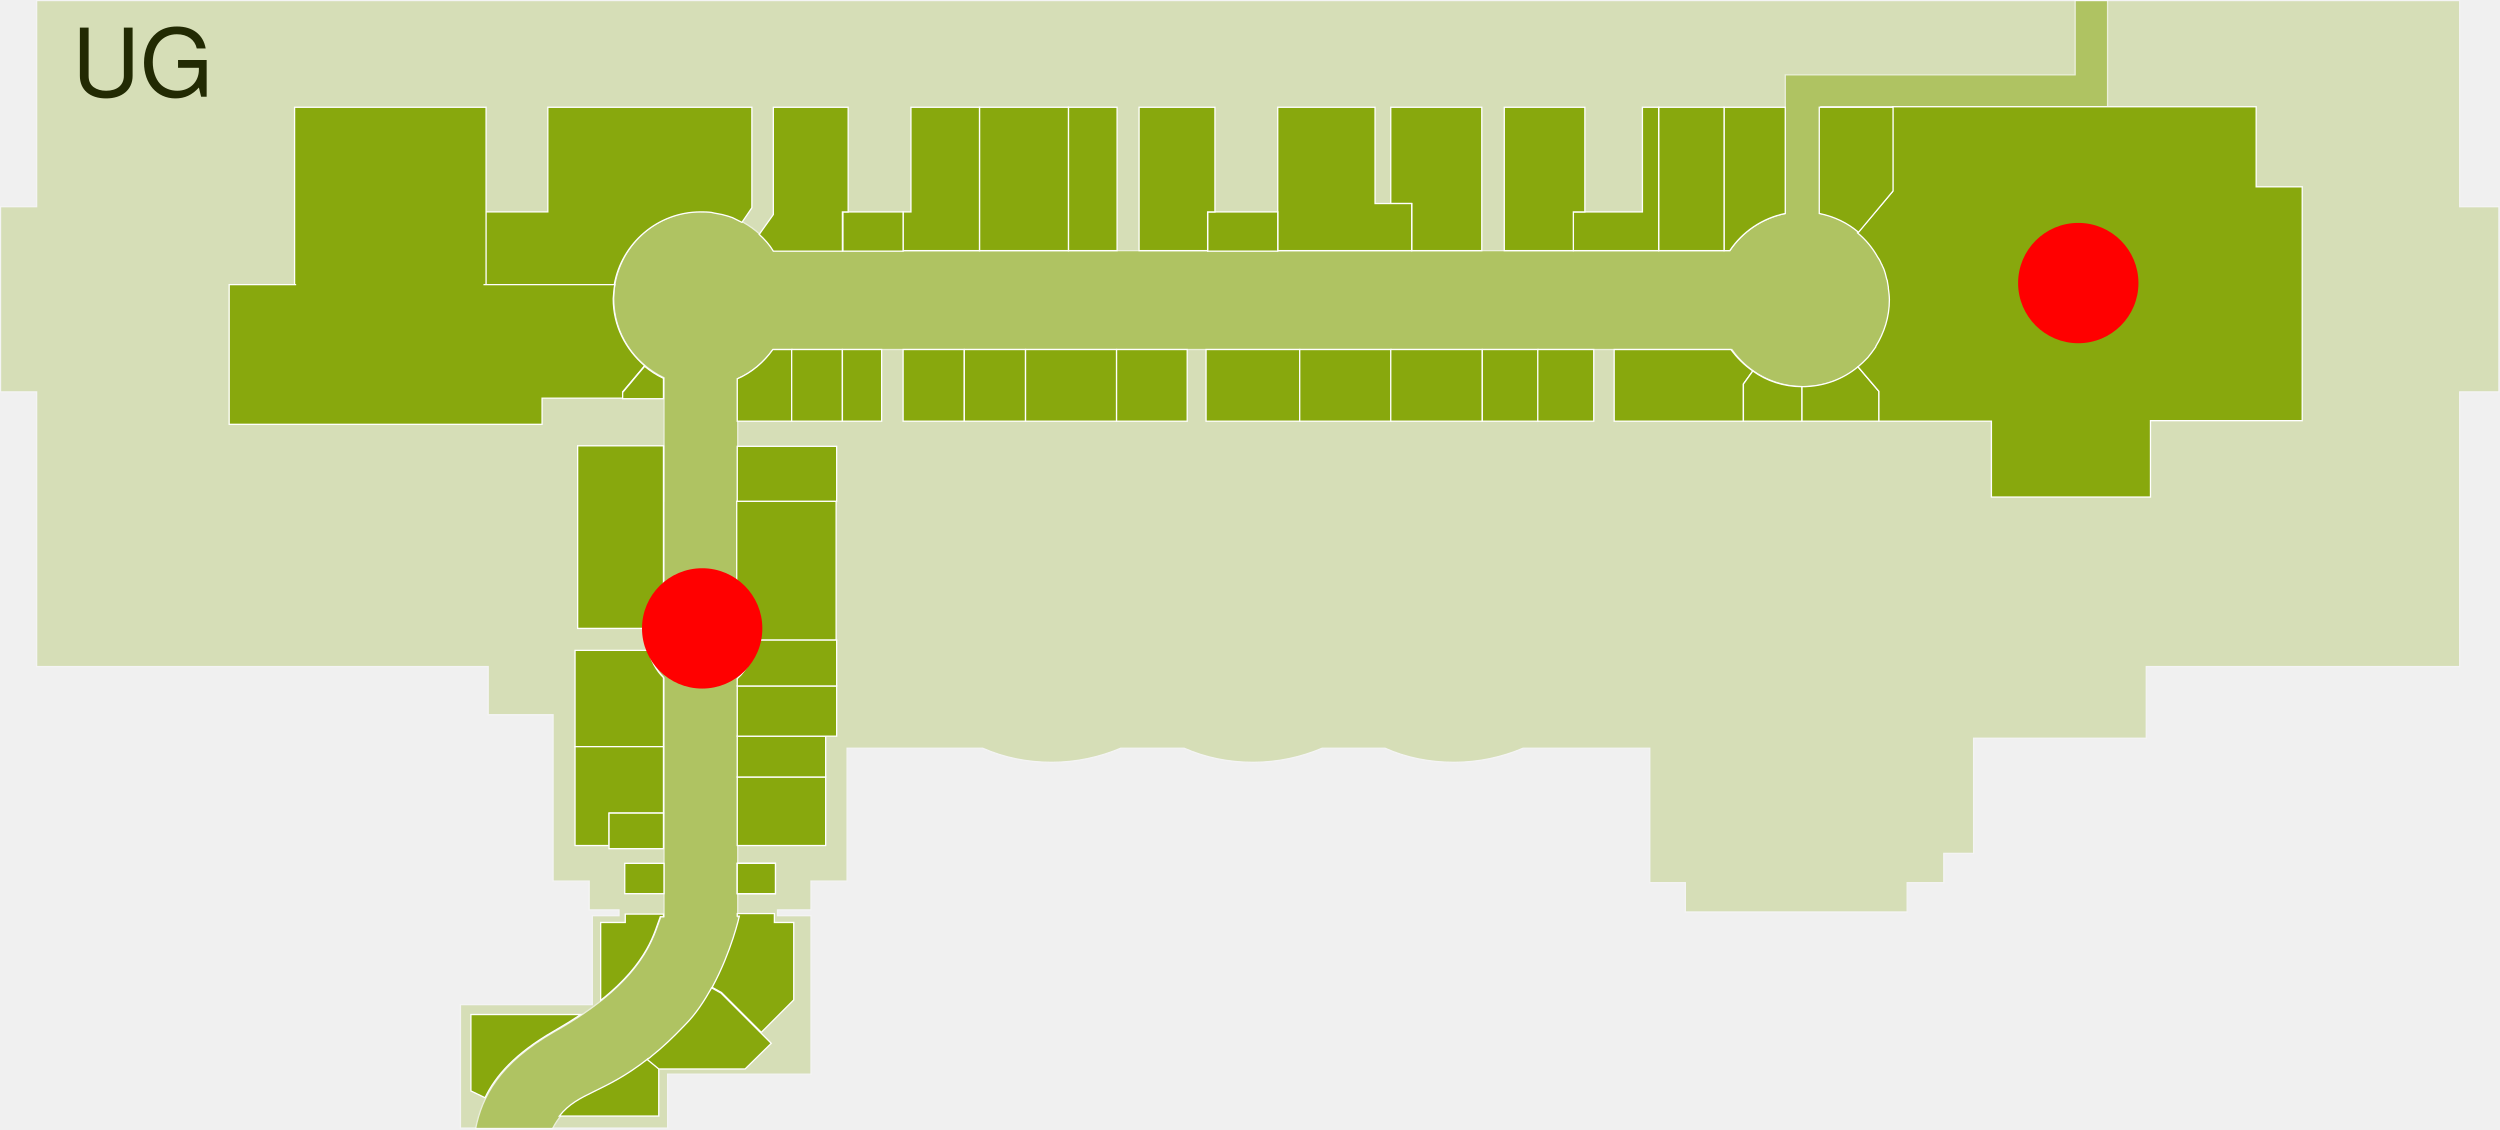
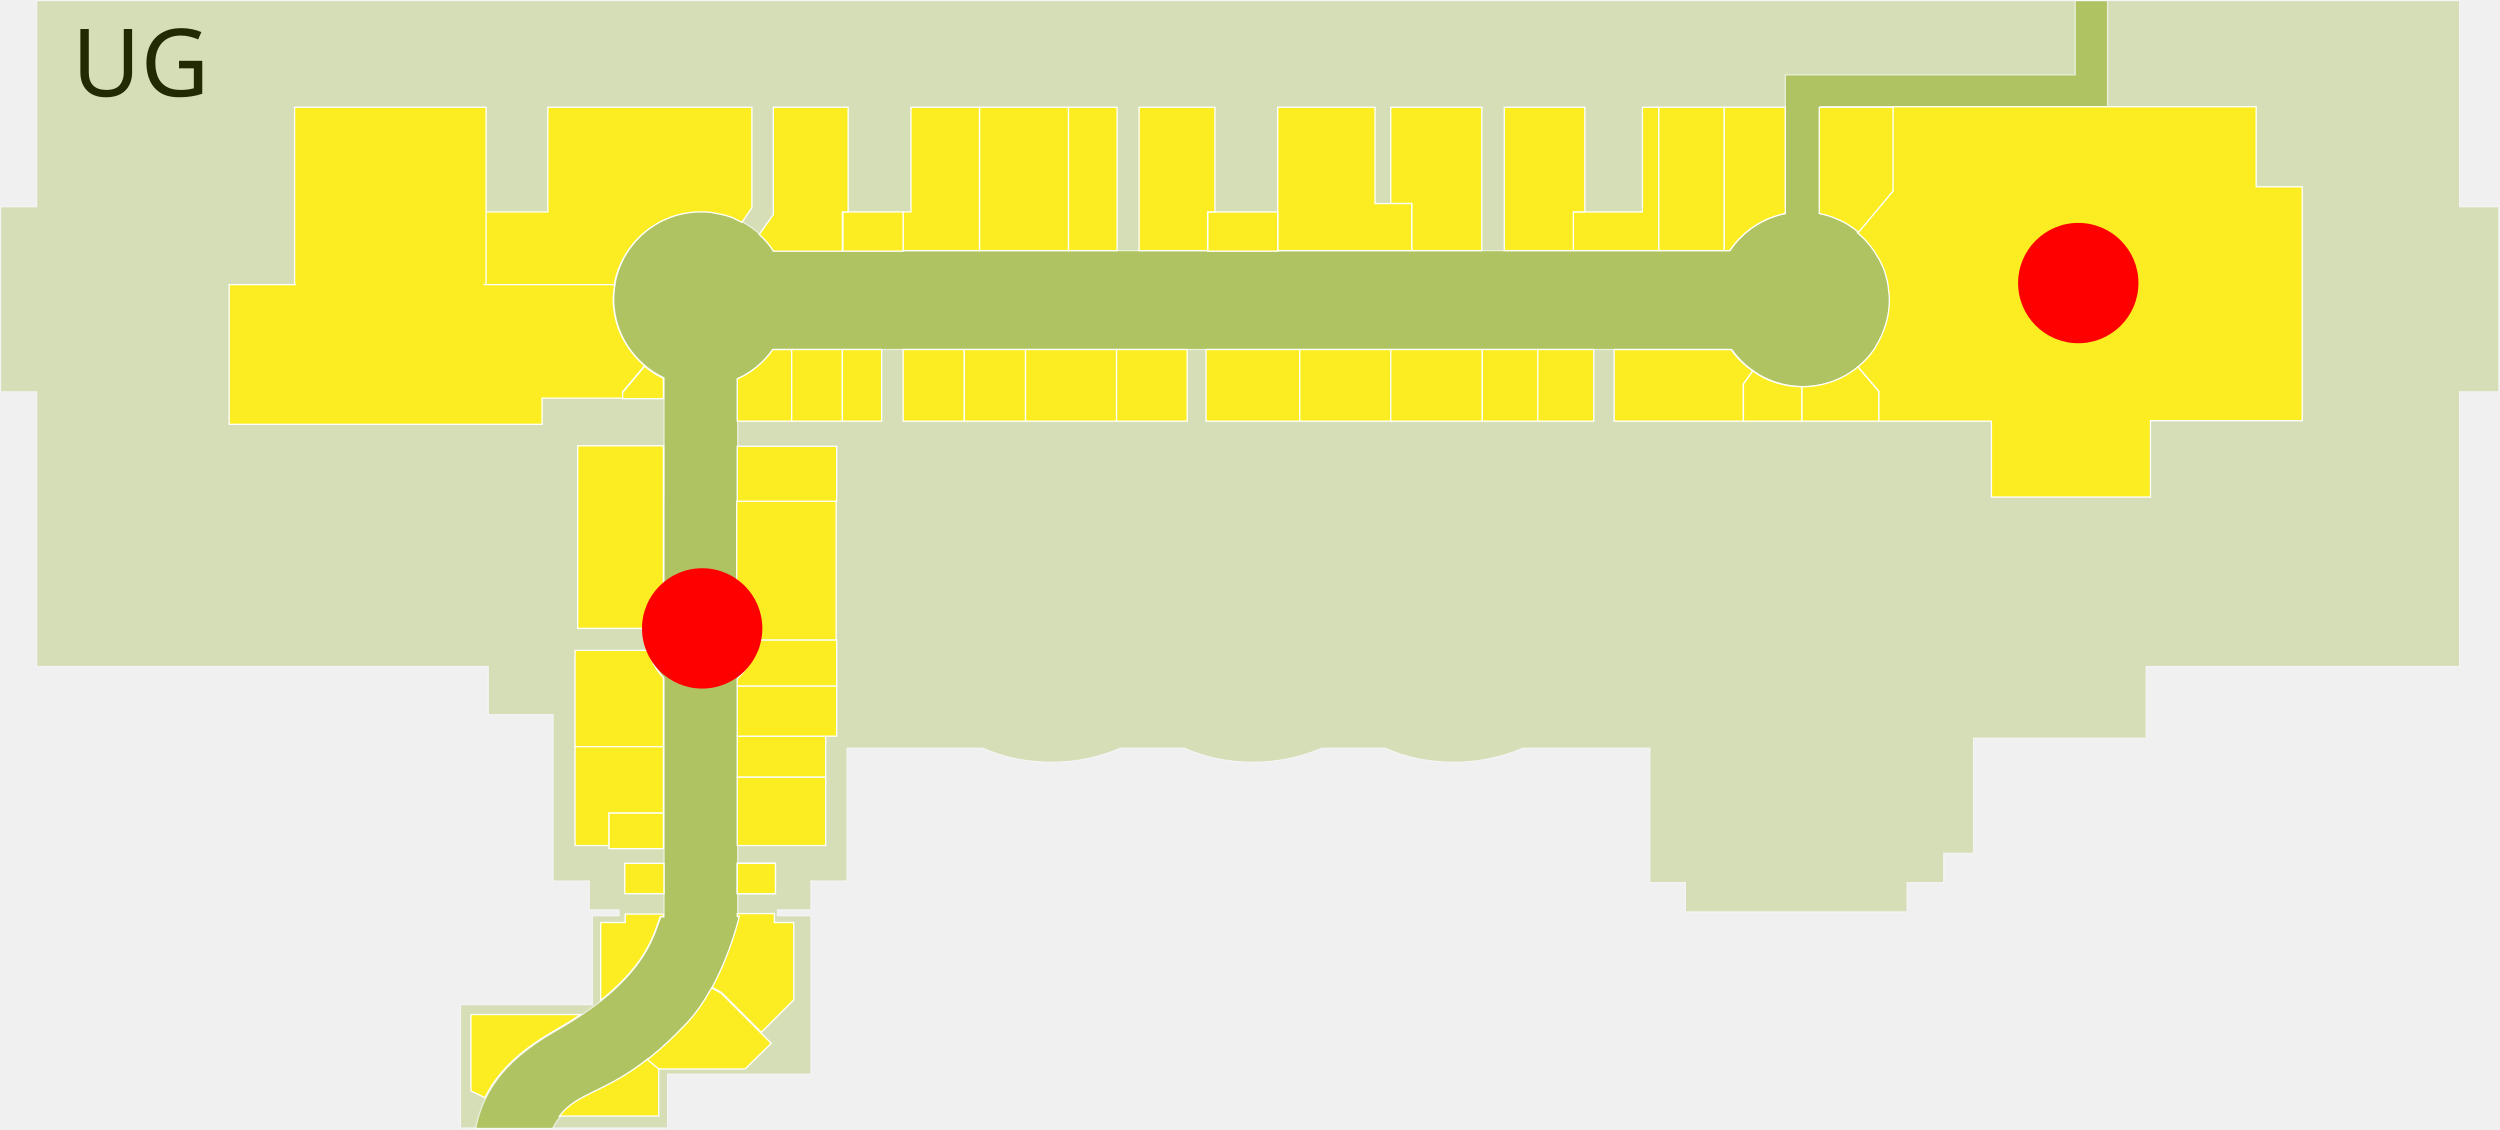
<svg xmlns="http://www.w3.org/2000/svg" version="1.1" id="Ebene_1" x="0px" y="0px" viewBox="0 0 477.8 215.8" style="enable-background:new 0 0 477.8 215.8;" xml:space="preserve">
  <style type="text/css">
	.st0{fill:none;}
- 	.st1{font-family:'Helvetica';}
+ 	.st1{font-family:'MyriadPro-Regular';}
	.st2{font-size:18px;}
- 	.st3{opacity:0.25;fill:#88A80D;stroke:#FFFFFF;stroke-width:0.25;}
- 	.st4{opacity:0.5;fill:#88A80D;stroke:#FFFFFF;stroke-width:0.25;}
- 	.st5{fill:#88A80D;stroke:#FFFFFF;stroke-width:0.25;}
- 	.st6{fill:#88A80D;}
- 	.st7{fill:#FF0000;}
+ 	.st3{opacity:0.25;fill:#88A80D;stroke:#FFFFFF;stroke-width:0.25;enable-background:new    ;}
+ 	.st4{opacity:0.5;fill:#88A80D;stroke:#FFFFFF;stroke-width:0.25;enable-background:new    ;}
+ 	.st5{fill:#FBED22;stroke:#FFFFFF;stroke-width:0.25;}
+ 	.st6{fill:#88A80D;stroke:#FFFFFF;stroke-width:0.25;}
+ 	.st7{fill:#FBED22;}
+ 	.st8{fill:#FF0000;}
</style>
  <rect x="13.7" y="5.6" class="st0" width="33" height="16" />
  <text transform="matrix(1 0 0 1 13.7337 18.4053)" class="st1 st2">UG</text>
  <g>
-     <path class="st3" d="M7,0.1v39.4H0.1v35.4H7v52.5h86.3v9.2h12.4v31.8h6.9v5.5h5.7v1.1h-5.1v17H88v23.6h39.6v-10.3H155V175h-6.4   v-1.1h6.4v-5.5h6.9V143h25.9c4.1,1.8,8.5,2.7,13.2,2.7c4.7,0,9.2-1,13.2-2.7h12.1c4.1,1.8,8.5,2.7,13.2,2.7c4.7,0,9.2-1,13.2-2.7   h12c4,1.8,8.5,2.7,13.2,2.7c4.7,0,9.2-1,13.2-2.7h24.2v25.7h6.8v5.6h42.4v-5.6h7v-5.6h5.7v-22h33v-13.7h59.9V74.9h7.5V39.5h-7.5   V0.1H7z" />
-     <path class="st4" d="M402.6,0.1h-6v14.2h-55.4v26.5c-4.4,0.9-8.2,3.5-10.6,7.1H147.9c-3-4.5-8.1-7.5-13.9-7.5   c-9.2,0-16.7,7.5-16.7,16.7c0,6.7,3.9,12.4,9.6,15.1V115c-1.9,1.8-3,4.4-3,7.3c0,2.8,1.2,5.4,3,7.3v45.6h-0.6   c-1.4,3.5-2.8,12.1-20.4,22c-10.6,6.1-13.8,12.5-15,18.5h14.7c4.5-8.6,11-4.5,25.6-19.9c7.5-7.9,10.2-20.6,10.2-20.6h-0.4v-45.4   c2-1.9,3.3-4.5,3.3-7.5c0-3-1.3-5.6-3.3-7.5V72.4c2.7-1.2,5-3.2,6.8-5.6h183.2c3,4.3,8,7.1,13.7,7.1c9.2,0,16.7-7.5,16.7-16.7   c0-8.1-5.8-14.9-13.4-16.4V20.4h54.8V0.1z" />
+     <path class="st3" d="M7,0.1v39.4H0.1v35.4H7v52.5h86.3v9.2h12.4v31.8h6.9v5.5h5.7v1.1h-5.1v17H88v23.6h39.6v-10.3H155V175h-6.4   v-1.1h6.4v-5.5h6.9V143h25.9c4.1,1.8,8.5,2.7,13.2,2.7s9.2-1,13.2-2.7h12.1c4.1,1.8,8.5,2.7,13.2,2.7s9.2-1,13.2-2.7h12   c4,1.8,8.5,2.7,13.2,2.7s9.2-1,13.2-2.7h24.2v25.7h6.8v5.6h42.4v-5.6h7v-5.6h5.7v-22h33v-13.7h59.9V74.9h7.5V39.5h-7.5V0.1H7z" />
+     <path class="st4" d="M402.6,0.1h-6v14.2h-55.4v26.5c-4.4,0.9-8.2,3.5-10.6,7.1H147.9c-3-4.5-8.1-7.5-13.9-7.5   c-9.2,0-16.7,7.5-16.7,16.7c0,6.7,3.9,12.4,9.6,15.1V115c-1.9,1.8-3,4.4-3,7.3c0,2.8,1.2,5.4,3,7.3v45.6h-0.6   c-1.4,3.5-2.8,12.1-20.4,22c-10.6,6.1-13.8,12.5-15,18.5h14.7c4.5-8.6,11-4.5,25.6-19.9c7.5-7.9,10.2-20.6,10.2-20.6H141v-45.4   c2-1.9,3.3-4.5,3.3-7.5s-1.3-5.6-3.3-7.5V72.4c2.7-1.2,5-3.2,6.8-5.6H331c3,4.3,8,7.1,13.7,7.1c9.2,0,16.7-7.5,16.7-16.7   c0-8.1-5.8-14.9-13.4-16.4V20.4h54.8V0.1H402.6z" />
    <path class="st5" d="M123.9,202.3c-8.5,6.7-13.4,6.4-17,11h19v-9.1L123.9,202.3z" />
-     <path class="st5" d="M125.9,204.3h16.5l5-4.9l-9.6-9.6l-1.8-1c-1.4,2.5-3,5-5.1,7.1c-2.3,2.4-4.3,4.3-6.2,5.8v0   c-0.3,0.3-0.6,0.5-1,0.8L125.9,204.3z" />
+     <path class="st5" d="M125.9,204.3h16.5l5-4.9l-9.6-9.6l-1.8-1c-1.4,2.5-3,5-5.1,7.1c-2.3,2.4-4.3,4.3-6.2,5.8l0,0   c-0.3,0.3-0.6,0.5-1,0.8L125.9,204.3z" />
    <path class="st5" d="M136.1,188.7l1.8,1l7.6,7.6l6.2-6.2v-14.8H148v-1.7h-7.1v0.5c0.2,0,0.4,0,0.4,0S139.8,181.9,136.1,188.7z" />
-     <rect x="140.9" y="165" class="st5" width="7.3" height="5.8" />
+     <rect x="140.9" y="165" class="st6" width="7.3" height="5.8" />
    <rect x="140.9" y="165" class="st5" width="7.3" height="5.8" />
    <rect x="140.9" y="148.5" class="st5" width="16.9" height="13.1" />
    <rect x="140.9" y="140.7" class="st5" width="16.9" height="7.8" />
    <rect x="140.9" y="131.1" class="st5" width="19" height="9.6" />
    <path class="st5" d="M140.9,131.1h19v-8.8h-15.7c0,2.9-1.3,5.6-3.3,7.4V131.1z" />
-     <path class="st5" d="M144.1,122.3h15.7V95.8h-19v19C142.9,116.7,144.1,119.3,144.1,122.3C144.1,122.3,144.1,122.3,144.1,122.3z" />
+     <path class="st5" d="M144.1,122.3h15.7V95.8h-19v19C142.9,116.7,144.1,119.3,144.1,122.3L144.1,122.3z" />
    <rect x="140.9" y="85.3" class="st5" width="19" height="10.5" />
    <path class="st5" d="M140.9,80.5h10.5V66.8h-3.7c-1.7,2.4-4,4.4-6.8,5.6V80.5z" />
    <rect x="151.3" y="66.8" class="st5" width="9.7" height="13.7" />
    <rect x="161" y="66.8" class="st5" width="7.5" height="13.7" />
    <rect x="172.6" y="66.8" class="st5" width="11.7" height="13.7" />
    <rect x="184.3" y="66.8" class="st5" width="11.7" height="13.7" />
    <rect x="196" y="66.8" class="st5" width="17.4" height="13.7" />
    <rect x="213.4" y="66.8" class="st5" width="13.5" height="13.7" />
    <rect x="230.5" y="66.8" class="st5" width="17.9" height="13.7" />
    <rect x="248.4" y="66.8" class="st5" width="17.5" height="13.7" />
    <rect x="265.8" y="66.8" class="st5" width="17.5" height="13.7" />
    <rect x="283.3" y="66.8" class="st5" width="10.7" height="13.7" />
    <rect x="293.9" y="66.8" class="st5" width="10.7" height="13.7" />
    <path class="st5" d="M330.8,66.8h-22.3v13.7h24.7v-7.1l1.8-2.5C333.4,69.8,332,68.4,330.8,66.8z" />
    <path class="st5" d="M335,70.9l-1.8,2.5v7.1h11.2v-6.6C340.9,73.9,337.6,72.8,335,70.9z" />
    <path class="st5" d="M344.4,73.9v6.6h14.7v-5.7l-4-4.7C352.2,72.5,348.5,73.9,344.4,73.9C344.5,73.9,344.4,73.9,344.4,73.9z" />
-     <path class="st5" d="M359.1,80.5v-5.7l-4-4.7c0.3-0.3,0.6-0.5,0.9-0.8c0,0,0.1-0.1,0.1-0.1c0.3-0.3,0.6-0.6,0.8-0.8   c0,0,0.1-0.1,0.1-0.1c0.5-0.6,1-1.3,1.5-2c0,0,0,0,0-0.1c1.6-2.6,2.6-5.6,2.6-8.9c0-0.7-0.1-1.5-0.2-2.2h0c0-0.1,0-0.1,0-0.2   c-0.1-0.4-0.1-0.8-0.2-1.2c0-0.1,0-0.2-0.1-0.3c-0.1-0.4-0.2-0.8-0.3-1.2c0-0.1-0.1-0.2-0.1-0.3c-0.1-0.4-0.3-0.8-0.5-1.2   c0-0.1,0-0.1-0.1-0.2c-0.2-0.5-0.4-0.9-0.7-1.3c0,0,0,0,0,0c-1-1.8-2.3-3.4-3.9-4.7l6.7-7.9V20.4h69.5v15.3h8.8v44.7h-29V95h-30.4   V80.5H359.1z" />
-     <path class="st5" d="M355.2,44.4l6.6-7.9V20.5h-14.1v20.3C350.6,41.4,353.1,42.6,355.2,44.4z" />
+     <path class="st5" d="M359.1,80.5v-5.7l-4-4.7c0.3-0.3,0.6-0.5,0.9-0.8l0.1-0.1c0.3-0.3,0.6-0.6,0.8-0.8l0.1-0.1   c0.5-0.6,1-1.3,1.5-2c0,0,0,0,0-0.1c1.6-2.6,2.6-5.6,2.6-8.9c0-0.7-0.1-1.5-0.2-2.2l0,0c0-0.1,0-0.1,0-0.2   c-0.1-0.4-0.1-0.8-0.2-1.2c0-0.1,0-0.2-0.1-0.3c-0.1-0.4-0.2-0.8-0.3-1.2c0-0.1-0.1-0.2-0.1-0.3c-0.1-0.4-0.3-0.8-0.5-1.2   c0-0.1,0-0.1-0.1-0.2c-0.2-0.5-0.4-0.9-0.7-1.3l0,0c-1-1.8-2.3-3.4-3.9-4.7l6.7-7.9V20.4h69.5v15.3h8.8v44.7h-29V95h-30.4V80.5   H359.1z" />
+     <path class="st5" d="M355.2,44.4l6.6-7.9v-16h-14.1v20.3C350.6,41.4,353.1,42.6,355.2,44.4z" />
    <path class="st5" d="M341.2,20.5h-11.7v27.4h1.1c2.4-3.6,6.2-6.2,10.6-7.1V20.5z" />
    <rect x="317" y="20.5" class="st5" width="12.5" height="27.4" />
    <polygon class="st5" points="317,20.5 313.9,20.5 313.9,40.5 300.7,40.5 300.7,47.9 317,47.9  " />
    <polygon class="st5" points="302.9,40.5 302.9,20.5 287.5,20.5 287.5,47.9 300.7,47.9 300.7,40.5  " />
    <polygon class="st5" points="283.2,47.9 283.2,20.5 265.8,20.5 265.8,38.9 269.8,38.9 269.8,47.9  " />
    <polygon class="st5" points="269.8,47.9 269.8,38.9 262.8,38.9 262.8,20.5 244.2,20.5 244.2,47.9  " />
-     <rect x="244.2" y="20.5" class="st5" width="0" height="27.4" />
+     <rect x="244.2" y="20.5" class="st6" width="0" height="27.4" />
    <rect x="230.8" y="40.5" class="st5" width="13.4" height="7.5" />
    <polygon class="st5" points="232.2,40.5 232.2,20.5 217.7,20.5 217.7,47.9 230.8,47.9 230.8,40.5  " />
    <rect x="204.2" y="20.5" class="st5" width="9.3" height="27.4" />
    <rect x="187.2" y="20.5" class="st5" width="17" height="27.4" />
    <polygon class="st5" points="187.2,47.9 187.2,20.5 174.1,20.5 174.1,40.5 172.6,40.5 172.6,47.9  " />
    <rect x="161.1" y="40.5" class="st5" width="11.5" height="7.5" />
-     <path class="st5" d="M162.1,40.5v-20h-14.3V41l-2.7,3.8c1,0.9,2,2,2.7,3.2h13.2v-7.5H162.1z" />
+     <path class="st5" d="M162.1,40.5v-20h-14.3V41l-2.7,3.8c1,0.9,2,2,2.7,3.2H161v-7.5H162.1z" />
    <path class="st5" d="M133.9,40.5C134,40.5,134,40.5,133.9,40.5c0.7,0,1.4,0,2.1,0.1c0.1,0,0.3,0.1,0.4,0.1c0.6,0.1,1.1,0.2,1.6,0.3   c0.4,0.1,0.7,0.2,1.1,0.3c0.3,0.1,0.6,0.2,0.9,0.3c0.4,0.2,0.8,0.4,1.2,0.6c0.2,0.1,0.4,0.2,0.6,0.3l1.9-2.8V20.5h-39v20h-12v13.9   h24.7C118.8,46.5,125.7,40.5,133.9,40.5z" />
    <rect x="56.3" y="20.5" class="st5" width="36.6" height="33.9" />
    <path class="st5" d="M117.5,54.4H43.8v26.7h59.8v-5H119v-1.2l4.2-5c-3.6-3.1-6-7.6-6-12.8C117.3,56.2,117.3,55.3,117.5,54.4z" />
-     <rect x="56.6" y="51.6" class="st6" width="35.8" height="5.9" />
-     <path class="st5" d="M126.8,72.3c-1.3-0.6-2.5-1.4-3.6-2.3l-4.2,5v1.2h7.8V72.3z" />
-     <rect x="110.4" y="85.3" class="st5" width="16.4" height="10.5" />
+     <rect x="56.6" y="51.6" class="st7" width="35.8" height="5.9" />
+     <path class="st5" d="M126.8,72.3c-1.3-0.6-2.5-1.4-3.6-2.3l-4.2,5v1.2h7.8C126.8,76.2,126.8,72.3,126.8,72.3z" />
+     <rect x="110.4" y="85.3" class="st6" width="16.4" height="10.5" />
    <path class="st5" d="M126.8,85.2h-16.4v34.9H124c0.4-2.2,2.1-4.5,2.8-5.1V85.2z" />
    <path class="st5" d="M124,124.3h-14.1v18.4h16.9v-13.2C125.4,128.1,124.4,126.3,124,124.3z" />
    <polygon class="st5" points="126.8,142.7 109.9,142.7 109.9,161.6 116.4,161.6 116.4,155.4 126.8,155.4  " />
    <rect x="116.4" y="155.4" class="st5" width="10.4" height="6.8" />
    <rect x="119.4" y="165" class="st5" width="7.5" height="5.8" />
    <path class="st5" d="M119.5,176.3h-4.7v14.9c9.2-7.3,10.3-13.2,11.4-16h0.6v-0.5h-7.3V176.3z" />
    <path class="st5" d="M111,193.9H90v14.6l2.7,1.3c2-4.2,5.8-8.5,13.1-12.7C107.7,196,109.5,194.9,111,193.9z" />
  </g>
-   <circle class="st7" cx="134.2" cy="120.1" r="11.5" />
-   <circle class="st7" cx="397.2" cy="54.1" r="11.5" />
+   <circle class="st8" cx="134.2" cy="120.1" r="11.5" />
+   <circle class="st8" cx="397.2" cy="54.1" r="11.5" />
</svg>
